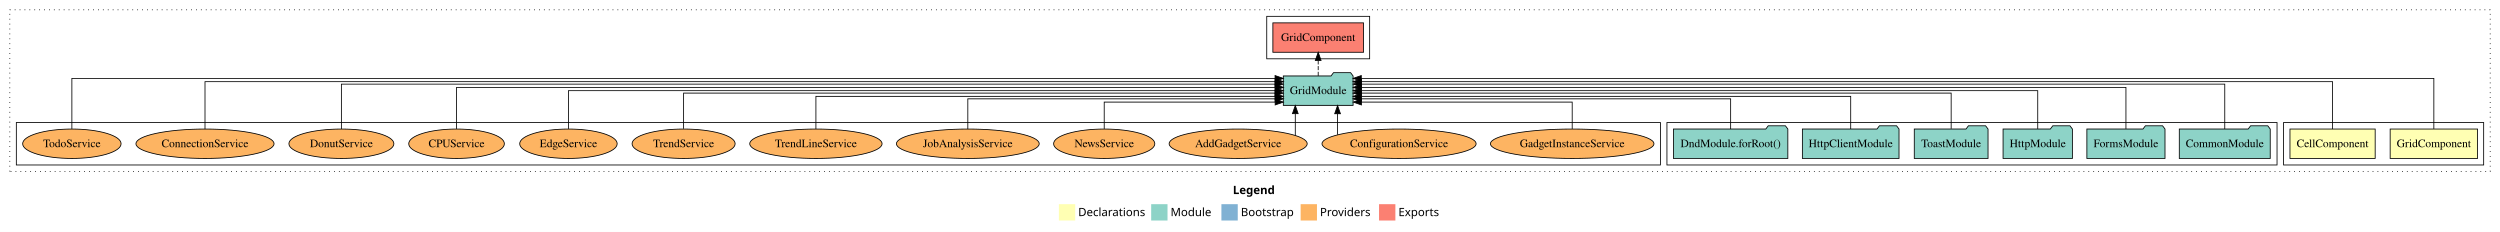
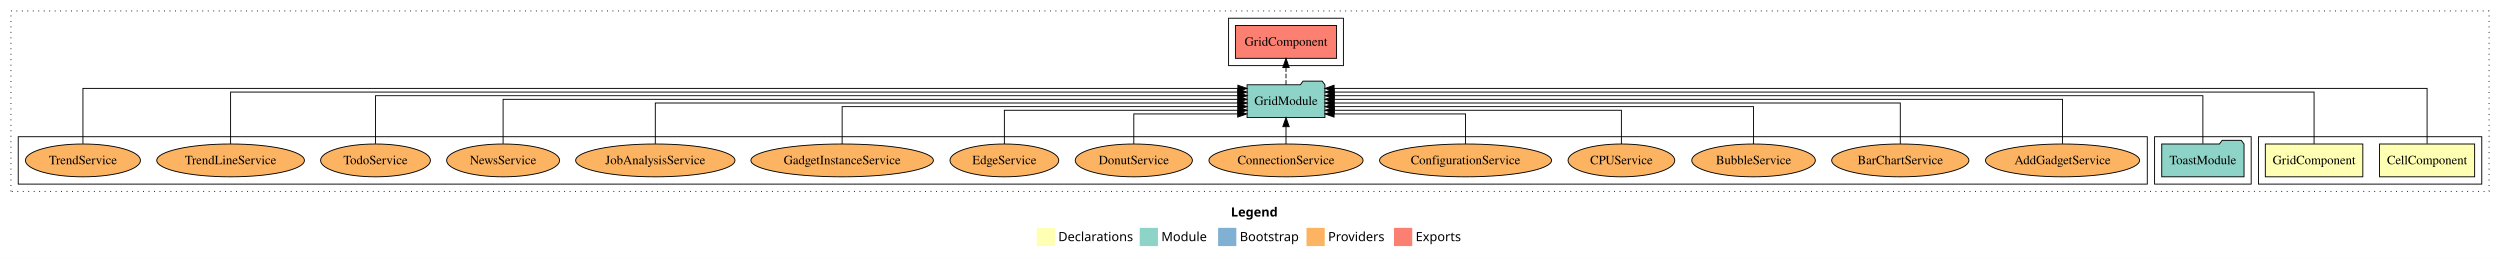
- <svg xmlns="http://www.w3.org/2000/svg" width="3061pt" height="284pt" viewBox="0.00 0.00 3061.00 284.00">
+ <svg xmlns="http://www.w3.org/2000/svg" width="2743pt" height="284pt" viewBox="0.00 0.00 2743.00 284.00">
  <g id="graph0" class="graph" transform="scale(1 1) rotate(0) translate(4 280)">
-     <polygon fill="#ffffff" stroke="transparent" points="-4,4 -4,-280 3057,-280 3057,4 -4,4" />
-     <text text-anchor="start" x="1505.509" y="-42.4" font-family="sans-serif" font-weight="bold" font-size="14.00" fill="#000000">Legend</text>
-     <polygon fill="#ffffb3" stroke="transparent" points="1292.5,-10 1292.5,-30 1312.5,-30 1312.5,-10 1292.5,-10" />
-     <text text-anchor="start" x="1316.129" y="-15.4" font-family="sans-serif" font-size="14.00" fill="#000000">  Declarations</text>
-     <polygon fill="#8dd3c7" stroke="transparent" points="1405.5,-10 1405.5,-30 1425.5,-30 1425.5,-10 1405.5,-10" />
-     <text text-anchor="start" x="1429.225" y="-15.4" font-family="sans-serif" font-size="14.00" fill="#000000">  Module</text>
-     <polygon fill="#80b1d3" stroke="transparent" points="1491.5,-10 1491.5,-30 1511.5,-30 1511.5,-10 1491.5,-10" />
-     <text text-anchor="start" x="1515.281" y="-15.4" font-family="sans-serif" font-size="14.00" fill="#000000">  Bootstrap</text>
-     <polygon fill="#fdb462" stroke="transparent" points="1588.5,-10 1588.5,-30 1608.5,-30 1608.5,-10 1588.5,-10" />
-     <text text-anchor="start" x="1612.173" y="-15.4" font-family="sans-serif" font-size="14.00" fill="#000000">  Providers</text>
-     <polygon fill="#fb8072" stroke="transparent" points="1684.5,-10 1684.5,-30 1704.5,-30 1704.5,-10 1684.5,-10" />
-     <text text-anchor="start" x="1708.226" y="-15.4" font-family="sans-serif" font-size="14.00" fill="#000000">  Exports</text>
+     <polygon fill="#ffffff" stroke="transparent" points="-4,4 -4,-280 2739,-280 2739,4 -4,4" />
+     <text text-anchor="start" x="1346.509" y="-42.4" font-family="sans-serif" font-weight="bold" font-size="14.00" fill="#000000">Legend</text>
+     <polygon fill="#ffffb3" stroke="transparent" points="1133.5,-10 1133.5,-30 1153.5,-30 1153.5,-10 1133.5,-10" />
+     <text text-anchor="start" x="1157.129" y="-15.4" font-family="sans-serif" font-size="14.00" fill="#000000">  Declarations</text>
+     <polygon fill="#8dd3c7" stroke="transparent" points="1246.5,-10 1246.5,-30 1266.5,-30 1266.5,-10 1246.5,-10" />
+     <text text-anchor="start" x="1270.225" y="-15.4" font-family="sans-serif" font-size="14.00" fill="#000000">  Module</text>
+     <polygon fill="#80b1d3" stroke="transparent" points="1332.5,-10 1332.5,-30 1352.5,-30 1352.5,-10 1332.5,-10" />
+     <text text-anchor="start" x="1356.281" y="-15.4" font-family="sans-serif" font-size="14.00" fill="#000000">  Bootstrap</text>
+     <polygon fill="#fdb462" stroke="transparent" points="1429.5,-10 1429.5,-30 1449.5,-30 1449.5,-10 1429.5,-10" />
+     <text text-anchor="start" x="1453.173" y="-15.4" font-family="sans-serif" font-size="14.00" fill="#000000">  Providers</text>
+     <polygon fill="#fb8072" stroke="transparent" points="1525.5,-10 1525.5,-30 1545.5,-30 1545.5,-10 1525.5,-10" />
+     <text text-anchor="start" x="1549.226" y="-15.4" font-family="sans-serif" font-size="14.00" fill="#000000">  Exports</text>
    <g id="clust1" class="cluster">
-       <polygon fill="none" stroke="#000000" stroke-dasharray="1,5" points="8,-70 8,-268 3045,-268 3045,-70 8,-70" />
+       <polygon fill="none" stroke="#000000" stroke-dasharray="1,5" points="8,-70 8,-268 2727,-268 2727,-70 8,-70" />
    </g>
    <g id="clust2" class="cluster">
-       <polygon fill="none" stroke="#000000" points="2792,-78 2792,-130 3037,-130 3037,-78 2792,-78" />
+       <polygon fill="none" stroke="#000000" points="2474,-78 2474,-130 2719,-130 2719,-78 2474,-78" />
    </g>
    <g id="clust5" class="cluster">
-       <polygon fill="none" stroke="#000000" points="2037,-78 2037,-130 2784,-130 2784,-78 2037,-78" />
+       <polygon fill="none" stroke="#000000" points="2360,-78 2360,-130 2466,-130 2466,-78 2360,-78" />
    </g>
    <g id="clust6" class="cluster">
-       <polygon fill="none" stroke="#000000" points="1547,-208 1547,-260 1673,-260 1673,-208 1547,-208" />
+       <polygon fill="none" stroke="#000000" points="1344,-208 1344,-260 1470,-260 1470,-208 1344,-208" />
    </g>
    <g id="clust8" class="cluster">
-       <polygon fill="none" stroke="#000000" points="16,-78 16,-130 2029,-130 2029,-78 16,-78" />
+       <polygon fill="none" stroke="#000000" points="16,-78 16,-130 2352,-130 2352,-78 16,-78" />
    </g>
    <g id="node1" class="node">
-       <polygon fill="#ffffb3" stroke="#000000" points="3029.49,-122 2922.51,-122 2922.51,-86 3029.49,-86 3029.49,-122" />
-       <text text-anchor="middle" x="2976" y="-99.8" font-family="Times,serif" font-size="14.00" fill="#000000">GridComponent</text>
+       <polygon fill="#ffffb3" stroke="#000000" points="2711.165,-122 2606.835,-122 2606.835,-86 2711.165,-86 2711.165,-122" />
+       <text text-anchor="middle" x="2659" y="-99.8" font-family="Times,serif" font-size="14.00" fill="#000000">CellComponent</text>
    </g>
    <g id="node3" class="node">
-       <polygon fill="#8dd3c7" stroke="#000000" points="1652.708,-187 1649.708,-191 1628.708,-191 1625.708,-187 1567.292,-187 1567.292,-151 1652.708,-151 1652.708,-187" />
-       <text text-anchor="middle" x="1610" y="-164.8" font-family="Times,serif" font-size="14.00" fill="#000000">GridModule</text>
+       <polygon fill="#8dd3c7" stroke="#000000" points="1449.708,-187 1446.708,-191 1425.708,-191 1422.708,-187 1364.292,-187 1364.292,-151 1449.708,-151 1449.708,-187" />
+       <text text-anchor="middle" x="1407" y="-164.8" font-family="Times,serif" font-size="14.00" fill="#000000">GridModule</text>
    </g>
    <g id="edge1" class="edge">
-       <path fill="none" stroke="#000000" d="M2976,-122.153C2976,-145.757 2976,-184 2976,-184 2976,-184 1662.758,-184 1662.758,-184" />
-       <polygon fill="#000000" stroke="#000000" points="1662.758,-180.5 1652.758,-184 1662.758,-187.5 1662.758,-180.5" />
+       <path fill="none" stroke="#000000" d="M2659,-122.323C2659,-145.66 2659,-183 2659,-183 2659,-183 1459.735,-183 1459.735,-183" />
+       <polygon fill="#000000" stroke="#000000" points="1459.735,-179.5 1449.735,-183 1459.734,-186.5 1459.735,-179.5" />
    </g>
    <g id="node2" class="node">
-       <polygon fill="#ffffb3" stroke="#000000" points="2904.165,-122 2799.835,-122 2799.835,-86 2904.165,-86 2904.165,-122" />
-       <text text-anchor="middle" x="2852" y="-99.8" font-family="Times,serif" font-size="14.00" fill="#000000">CellComponent</text>
+       <polygon fill="#ffffb3" stroke="#000000" points="2588.49,-122 2481.51,-122 2481.51,-86 2588.49,-86 2588.49,-122" />
+       <text text-anchor="middle" x="2535" y="-99.8" font-family="Times,serif" font-size="14.00" fill="#000000">GridComponent</text>
    </g>
    <g id="edge2" class="edge">
-       <path fill="none" stroke="#000000" d="M2852,-122.011C2852,-144.485 2852,-180 2852,-180 2852,-180 1662.753,-180 1662.753,-180" />
-       <polygon fill="#000000" stroke="#000000" points="1662.753,-176.5 1652.753,-180 1662.752,-183.5 1662.753,-176.5" />
+       <path fill="none" stroke="#000000" d="M2535,-122.155C2535,-144.352 2535,-179 2535,-179 2535,-179 1459.841,-179 1459.841,-179" />
+       <polygon fill="#000000" stroke="#000000" points="1459.842,-175.5 1449.841,-179 1459.841,-182.5 1459.842,-175.5" />
+     </g>
+     <g id="node5" class="node">
+       <polygon fill="#fb8072" stroke="#000000" points="1462.491,-252 1351.509,-252 1351.509,-216 1462.491,-216 1462.491,-252" />
+       <text text-anchor="middle" x="1407" y="-229.8" font-family="Times,serif" font-size="14.00" fill="#000000">GridComponent </text>
+     </g>
+     <g id="edge4" class="edge">
+       <path fill="none" stroke="#000000" stroke-dasharray="5,2" d="M1407,-187.106C1407,-187.106 1407,-205.991 1407,-205.991" />
+       <polygon fill="#000000" stroke="#000000" points="1403.5,-205.991 1407,-215.991 1410.5,-205.991 1403.5,-205.991" />
+     </g>
+     <g id="node4" class="node">
+       <polygon fill="#8dd3c7" stroke="#000000" points="2458.153,-122 2455.153,-126 2434.153,-126 2431.153,-122 2367.847,-122 2367.847,-86 2458.153,-86 2458.153,-122" />
+       <text text-anchor="middle" x="2413" y="-99.8" font-family="Times,serif" font-size="14.00" fill="#000000">ToastModule</text>
+     </g>
+     <g id="edge3" class="edge">
+       <path fill="none" stroke="#000000" d="M2413,-122.284C2413,-143.321 2413,-175 2413,-175 2413,-175 1459.905,-175 1459.905,-175" />
+       <polygon fill="#000000" stroke="#000000" points="1459.905,-171.5 1449.905,-175 1459.905,-178.5 1459.905,-171.5" />
+     </g>
+     <g id="node6" class="node">
+       <ellipse fill="#fdb462" stroke="#000000" cx="2259" cy="-104" rx="84.511" ry="18" />
+       <text text-anchor="middle" x="2259" y="-99.8" font-family="Times,serif" font-size="14.00" fill="#000000">AddGadgetService</text>
+     </g>
+     <g id="edge5" class="edge">
+       <path fill="none" stroke="#000000" d="M2259,-122.308C2259,-142.145 2259,-171 2259,-171 2259,-171 1459.835,-171 1459.835,-171" />
+       <polygon fill="#000000" stroke="#000000" points="1459.835,-167.5 1449.835,-171 1459.835,-174.5 1459.835,-167.5" />
+     </g>
+     <g id="node7" class="node">
+       <ellipse fill="#fdb462" stroke="#000000" cx="2081" cy="-104" rx="75.275" ry="18" />
+       <text text-anchor="middle" x="2081" y="-99.8" font-family="Times,serif" font-size="14.00" fill="#000000">BarChartService</text>
+     </g>
+     <g id="edge6" class="edge">
+       <path fill="none" stroke="#000000" d="M2081,-122.222C2081,-140.828 2081,-167 2081,-167 2081,-167 1459.673,-167 1459.673,-167" />
+       <polygon fill="#000000" stroke="#000000" points="1459.673,-163.5 1449.673,-167 1459.673,-170.5 1459.673,-163.5" />
+     </g>
+     <g id="node8" class="node">
+       <ellipse fill="#fdb462" stroke="#000000" cx="1920" cy="-104" rx="67.776" ry="18" />
+       <text text-anchor="middle" x="1920" y="-99.8" font-family="Times,serif" font-size="14.00" fill="#000000">BubbleService</text>
+     </g>
+     <g id="edge7" class="edge">
+       <path fill="none" stroke="#000000" d="M1920,-122.022C1920,-139.373 1920,-163 1920,-163 1920,-163 1459.856,-163 1459.856,-163" />
+       <polygon fill="#000000" stroke="#000000" points="1459.856,-159.5 1449.856,-163 1459.856,-166.5 1459.856,-159.5" />
+     </g>
+     <g id="node9" class="node">
+       <ellipse fill="#fdb462" stroke="#000000" cx="1775" cy="-104" rx="58.544" ry="18" />
+       <text text-anchor="middle" x="1775" y="-99.8" font-family="Times,serif" font-size="14.00" fill="#000000">CPUService</text>
+     </g>
+     <g id="edge8" class="edge">
+       <path fill="none" stroke="#000000" d="M1775,-122.009C1775,-138.049 1775,-159 1775,-159 1775,-159 1459.935,-159 1459.935,-159" />
+       <polygon fill="#000000" stroke="#000000" points="1459.935,-155.5 1449.935,-159 1459.935,-162.5 1459.935,-155.5" />
    </g>
    <g id="node10" class="node">
-       <polygon fill="#fb8072" stroke="#000000" points="1665.491,-252 1554.509,-252 1554.509,-216 1665.491,-216 1665.491,-252" />
-       <text text-anchor="middle" x="1610" y="-229.8" font-family="Times,serif" font-size="14.00" fill="#000000">GridComponent </text>
+       <ellipse fill="#fdb462" stroke="#000000" cx="1604" cy="-104" rx="94.341" ry="18" />
+       <text text-anchor="middle" x="1604" y="-99.8" font-family="Times,serif" font-size="14.00" fill="#000000">ConfigurationService</text>
    </g>
    <g id="edge9" class="edge">
-       <path fill="none" stroke="#000000" stroke-dasharray="5,2" d="M1610,-187.106C1610,-187.106 1610,-205.991 1610,-205.991" />
-       <polygon fill="#000000" stroke="#000000" points="1606.5,-205.991 1610,-215.991 1613.5,-205.991 1606.5,-205.991" />
-     </g>
-     <g id="node4" class="node">
-       <polygon fill="#8dd3c7" stroke="#000000" points="2775.668,-122 2772.668,-126 2751.668,-126 2748.668,-122 2664.332,-122 2664.332,-86 2775.668,-86 2775.668,-122" />
-       <text text-anchor="middle" x="2720" y="-99.8" font-family="Times,serif" font-size="14.00" fill="#000000">CommonModule</text>
-     </g>
-     <g id="edge3" class="edge">
-       <path fill="none" stroke="#000000" d="M2720,-122.045C2720,-143.662 2720,-177 2720,-177 2720,-177 1662.833,-177 1662.833,-177" />
-       <polygon fill="#000000" stroke="#000000" points="1662.833,-173.5 1652.833,-177 1662.833,-180.5 1662.833,-173.5" />
-     </g>
-     <g id="node5" class="node">
-       <polygon fill="#8dd3c7" stroke="#000000" points="2646.829,-122 2643.829,-126 2622.829,-126 2619.829,-122 2551.171,-122 2551.171,-86 2646.829,-86 2646.829,-122" />
-       <text text-anchor="middle" x="2599" y="-99.8" font-family="Times,serif" font-size="14.00" fill="#000000">FormsModule</text>
-     </g>
-     <g id="edge4" class="edge">
-       <path fill="none" stroke="#000000" d="M2599,-122.129C2599,-142.572 2599,-173 2599,-173 2599,-173 1662.813,-173 1662.813,-173" />
-       <polygon fill="#000000" stroke="#000000" points="1662.814,-169.5 1652.813,-173 1662.813,-176.5 1662.814,-169.5" />
-     </g>
-     <g id="node6" class="node">
-       <polygon fill="#8dd3c7" stroke="#000000" points="2533.439,-122 2530.439,-126 2509.439,-126 2506.439,-122 2448.561,-122 2448.561,-86 2533.439,-86 2533.439,-122" />
-       <text text-anchor="middle" x="2491" y="-99.8" font-family="Times,serif" font-size="14.00" fill="#000000">HttpModule</text>
-     </g>
-     <g id="edge5" class="edge">
-       <path fill="none" stroke="#000000" d="M2491,-122.106C2491,-141.339 2491,-169 2491,-169 2491,-169 1662.79,-169 1662.79,-169" />
-       <polygon fill="#000000" stroke="#000000" points="1662.79,-165.5 1652.79,-169 1662.79,-172.5 1662.79,-165.5" />
-     </g>
-     <g id="node7" class="node">
-       <polygon fill="#8dd3c7" stroke="#000000" points="2430.153,-122 2427.153,-126 2406.153,-126 2403.153,-122 2339.847,-122 2339.847,-86 2430.153,-86 2430.153,-122" />
-       <text text-anchor="middle" x="2385" y="-99.8" font-family="Times,serif" font-size="14.00" fill="#000000">ToastModule</text>
-     </g>
-     <g id="edge6" class="edge">
-       <path fill="none" stroke="#000000" d="M2385,-122.267C2385,-140.555 2385,-166 2385,-166 2385,-166 1662.771,-166 1662.771,-166" />
-       <polygon fill="#000000" stroke="#000000" points="1662.771,-162.5 1652.771,-166 1662.771,-169.5 1662.771,-162.5" />
-     </g>
-     <g id="node8" class="node">
-       <polygon fill="#8dd3c7" stroke="#000000" points="2321.161,-122 2318.161,-126 2297.161,-126 2294.161,-122 2202.839,-122 2202.839,-86 2321.161,-86 2321.161,-122" />
-       <text text-anchor="middle" x="2262" y="-99.8" font-family="Times,serif" font-size="14.00" fill="#000000">HttpClientModule</text>
-     </g>
-     <g id="edge7" class="edge">
-       <path fill="none" stroke="#000000" d="M2262,-122.034C2262,-139.06 2262,-162 2262,-162 2262,-162 1662.78,-162 1662.78,-162" />
-       <polygon fill="#000000" stroke="#000000" points="1662.78,-158.5 1652.78,-162 1662.78,-165.5 1662.78,-158.5" />
-     </g>
-     <g id="node9" class="node">
-       <polygon fill="#8dd3c7" stroke="#000000" points="2185.026,-122 2182.026,-126 2161.026,-126 2158.026,-122 2044.974,-122 2044.974,-86 2185.026,-86 2185.026,-122" />
-       <text text-anchor="middle" x="2115" y="-99.8" font-family="Times,serif" font-size="14.00" fill="#000000">DndModule.forRoot()</text>
-     </g>
-     <g id="edge8" class="edge">
-       <path fill="none" stroke="#000000" d="M2115,-122.009C2115,-138.049 2115,-159 2115,-159 2115,-159 1662.621,-159 1662.621,-159" />
-       <polygon fill="#000000" stroke="#000000" points="1662.621,-155.5 1652.621,-159 1662.621,-162.5 1662.621,-155.5" />
+       <path fill="none" stroke="#000000" d="M1604,-122.124C1604,-136.783 1604,-155 1604,-155 1604,-155 1459.746,-155 1459.746,-155" />
+       <polygon fill="#000000" stroke="#000000" points="1459.746,-151.5 1449.746,-155 1459.746,-158.5 1459.746,-151.5" />
    </g>
    <g id="node11" class="node">
-       <ellipse fill="#fdb462" stroke="#000000" cx="1921" cy="-104" rx="100.097" ry="18" />
-       <text text-anchor="middle" x="1921" y="-99.8" font-family="Times,serif" font-size="14.00" fill="#000000">GadgetInstanceService</text>
+       <ellipse fill="#fdb462" stroke="#000000" cx="1407" cy="-104" rx="84.531" ry="18" />
+       <text text-anchor="middle" x="1407" y="-99.8" font-family="Times,serif" font-size="14.00" fill="#000000">ConnectionService</text>
    </g>
    <g id="edge10" class="edge">
-       <path fill="none" stroke="#000000" d="M1921,-122.124C1921,-136.783 1921,-155 1921,-155 1921,-155 1662.917,-155 1662.917,-155" />
-       <polygon fill="#000000" stroke="#000000" points="1662.917,-151.5 1652.917,-155 1662.917,-158.5 1662.917,-151.5" />
+       <path fill="none" stroke="#000000" d="M1407,-122.106C1407,-122.106 1407,-140.991 1407,-140.991" />
+       <polygon fill="#000000" stroke="#000000" points="1403.5,-140.991 1407,-150.991 1410.5,-140.991 1403.5,-140.991" />
    </g>
    <g id="node12" class="node">
-       <ellipse fill="#fdb462" stroke="#000000" cx="1709" cy="-104" rx="94.341" ry="18" />
-       <text text-anchor="middle" x="1709" y="-99.8" font-family="Times,serif" font-size="14.00" fill="#000000">ConfigurationService</text>
+       <ellipse fill="#fdb462" stroke="#000000" cx="1240" cy="-104" rx="64.265" ry="18" />
+       <text text-anchor="middle" x="1240" y="-99.8" font-family="Times,serif" font-size="14.00" fill="#000000">DonutService</text>
    </g>
    <g id="edge11" class="edge">
-       <path fill="none" stroke="#000000" d="M1633.717,-115.026C1633.717,-115.026 1633.717,-140.779 1633.717,-140.779" />
-       <polygon fill="#000000" stroke="#000000" points="1630.217,-140.779 1633.717,-150.779 1637.217,-140.779 1630.217,-140.779" />
+       <path fill="none" stroke="#000000" d="M1240,-122.124C1240,-136.783 1240,-155 1240,-155 1240,-155 1353.993,-155 1353.993,-155" />
+       <polygon fill="#000000" stroke="#000000" points="1353.993,-158.5 1363.993,-155 1353.993,-151.5 1353.993,-158.5" />
    </g>
    <g id="node13" class="node">
-       <ellipse fill="#fdb462" stroke="#000000" cx="1512" cy="-104" rx="84.511" ry="18" />
-       <text text-anchor="middle" x="1512" y="-99.8" font-family="Times,serif" font-size="14.00" fill="#000000">AddGadgetService</text>
+       <ellipse fill="#fdb462" stroke="#000000" cx="1098" cy="-104" rx="59.67" ry="18" />
+       <text text-anchor="middle" x="1098" y="-99.8" font-family="Times,serif" font-size="14.00" fill="#000000">EdgeService</text>
    </g>
    <g id="edge12" class="edge">
-       <path fill="none" stroke="#000000" d="M1581.951,-114.156C1581.951,-114.156 1581.951,-140.807 1581.951,-140.807" />
-       <polygon fill="#000000" stroke="#000000" points="1578.451,-140.807 1581.951,-150.807 1585.451,-140.808 1578.451,-140.807" />
+       <path fill="none" stroke="#000000" d="M1098,-122.009C1098,-138.049 1098,-159 1098,-159 1098,-159 1354.359,-159 1354.359,-159" />
+       <polygon fill="#000000" stroke="#000000" points="1354.359,-162.5 1364.359,-159 1354.359,-155.5 1354.359,-162.5" />
    </g>
    <g id="node14" class="node">
-       <ellipse fill="#fdb462" stroke="#000000" cx="1348" cy="-104" rx="61.954" ry="18" />
-       <text text-anchor="middle" x="1348" y="-99.8" font-family="Times,serif" font-size="14.00" fill="#000000">NewsService</text>
+       <ellipse fill="#fdb462" stroke="#000000" cx="920" cy="-104" rx="100.097" ry="18" />
+       <text text-anchor="middle" x="920" y="-99.8" font-family="Times,serif" font-size="14.00" fill="#000000">GadgetInstanceService</text>
    </g>
    <g id="edge13" class="edge">
-       <path fill="none" stroke="#000000" d="M1348,-122.124C1348,-136.783 1348,-155 1348,-155 1348,-155 1557.322,-155 1557.322,-155" />
-       <polygon fill="#000000" stroke="#000000" points="1557.322,-158.5 1567.322,-155 1557.322,-151.5 1557.322,-158.5" />
+       <path fill="none" stroke="#000000" d="M920,-122.022C920,-139.373 920,-163 920,-163 920,-163 1354.209,-163 1354.209,-163" />
+       <polygon fill="#000000" stroke="#000000" points="1354.209,-166.5 1364.209,-163 1354.209,-159.5 1354.209,-166.5" />
    </g>
    <g id="node15" class="node">
-       <ellipse fill="#fdb462" stroke="#000000" cx="1181" cy="-104" rx="87.396" ry="18" />
-       <text text-anchor="middle" x="1181" y="-99.8" font-family="Times,serif" font-size="14.00" fill="#000000">JobAnalysisService</text>
+       <ellipse fill="#fdb462" stroke="#000000" cx="715" cy="-104" rx="87.396" ry="18" />
+       <text text-anchor="middle" x="715" y="-99.8" font-family="Times,serif" font-size="14.00" fill="#000000">JobAnalysisService</text>
    </g>
    <g id="edge14" class="edge">
-       <path fill="none" stroke="#000000" d="M1181,-122.009C1181,-138.049 1181,-159 1181,-159 1181,-159 1557.297,-159 1557.297,-159" />
-       <polygon fill="#000000" stroke="#000000" points="1557.297,-162.5 1567.297,-159 1557.297,-155.5 1557.297,-162.5" />
+       <path fill="none" stroke="#000000" d="M715,-122.222C715,-140.828 715,-167 715,-167 715,-167 1354.235,-167 1354.235,-167" />
+       <polygon fill="#000000" stroke="#000000" points="1354.235,-170.5 1364.235,-167 1354.235,-163.5 1354.235,-170.5" />
    </g>
    <g id="node16" class="node">
-       <ellipse fill="#fdb462" stroke="#000000" cx="995" cy="-104" rx="80.997" ry="18" />
-       <text text-anchor="middle" x="995" y="-99.8" font-family="Times,serif" font-size="14.00" fill="#000000">TrendLineService</text>
+       <ellipse fill="#fdb462" stroke="#000000" cx="548" cy="-104" rx="61.954" ry="18" />
+       <text text-anchor="middle" x="548" y="-99.8" font-family="Times,serif" font-size="14.00" fill="#000000">NewsService</text>
    </g>
    <g id="edge15" class="edge">
-       <path fill="none" stroke="#000000" d="M995,-122.034C995,-139.06 995,-162 995,-162 995,-162 1557.243,-162 1557.243,-162" />
-       <polygon fill="#000000" stroke="#000000" points="1557.243,-165.5 1567.243,-162 1557.243,-158.5 1557.243,-165.5" />
+       <path fill="none" stroke="#000000" d="M548,-122.308C548,-142.145 548,-171 548,-171 548,-171 1354.108,-171 1354.108,-171" />
+       <polygon fill="#000000" stroke="#000000" points="1354.108,-174.5 1364.108,-171 1354.108,-167.5 1354.108,-174.5" />
    </g>
    <g id="node17" class="node">
-       <ellipse fill="#fdb462" stroke="#000000" cx="833" cy="-104" rx="63.1" ry="18" />
-       <text text-anchor="middle" x="833" y="-99.8" font-family="Times,serif" font-size="14.00" fill="#000000">TrendService</text>
+       <ellipse fill="#fdb462" stroke="#000000" cx="408" cy="-104" rx="60.254" ry="18" />
+       <text text-anchor="middle" x="408" y="-99.8" font-family="Times,serif" font-size="14.00" fill="#000000">TodoService</text>
    </g>
    <g id="edge16" class="edge">
-       <path fill="none" stroke="#000000" d="M833,-122.267C833,-140.555 833,-166 833,-166 833,-166 1557.118,-166 1557.118,-166" />
-       <polygon fill="#000000" stroke="#000000" points="1557.118,-169.5 1567.118,-166 1557.118,-162.5 1557.118,-169.5" />
+       <path fill="none" stroke="#000000" d="M408,-122.284C408,-143.321 408,-175 408,-175 408,-175 1354.394,-175 1354.394,-175" />
+       <polygon fill="#000000" stroke="#000000" points="1354.394,-178.5 1364.394,-175 1354.394,-171.5 1354.394,-178.5" />
    </g>
    <g id="node18" class="node">
-       <ellipse fill="#fdb462" stroke="#000000" cx="692" cy="-104" rx="59.67" ry="18" />
-       <text text-anchor="middle" x="692" y="-99.8" font-family="Times,serif" font-size="14.00" fill="#000000">EdgeService</text>
+       <ellipse fill="#fdb462" stroke="#000000" cx="249" cy="-104" rx="80.997" ry="18" />
+       <text text-anchor="middle" x="249" y="-99.8" font-family="Times,serif" font-size="14.00" fill="#000000">TrendLineService</text>
    </g>
    <g id="edge17" class="edge">
-       <path fill="none" stroke="#000000" d="M692,-122.106C692,-141.339 692,-169 692,-169 692,-169 1557.26,-169 1557.26,-169" />
-       <polygon fill="#000000" stroke="#000000" points="1557.26,-172.5 1567.26,-169 1557.26,-165.5 1557.26,-172.5" />
+       <path fill="none" stroke="#000000" d="M249,-122.155C249,-144.352 249,-179 249,-179 249,-179 1354.066,-179 1354.066,-179" />
+       <polygon fill="#000000" stroke="#000000" points="1354.066,-182.5 1364.066,-179 1354.066,-175.5 1354.066,-182.5" />
    </g>
    <g id="node19" class="node">
-       <ellipse fill="#fdb462" stroke="#000000" cx="555" cy="-104" rx="58.544" ry="18" />
-       <text text-anchor="middle" x="555" y="-99.8" font-family="Times,serif" font-size="14.00" fill="#000000">CPUService</text>
+       <ellipse fill="#fdb462" stroke="#000000" cx="87" cy="-104" rx="63.1" ry="18" />
+       <text text-anchor="middle" x="87" y="-99.8" font-family="Times,serif" font-size="14.00" fill="#000000">TrendService</text>
    </g>
    <g id="edge18" class="edge">
-       <path fill="none" stroke="#000000" d="M555,-122.129C555,-142.572 555,-173 555,-173 555,-173 1557.336,-173 1557.336,-173" />
-       <polygon fill="#000000" stroke="#000000" points="1557.336,-176.5 1567.336,-173 1557.336,-169.5 1557.336,-176.5" />
-     </g>
-     <g id="node20" class="node">
-       <ellipse fill="#fdb462" stroke="#000000" cx="414" cy="-104" rx="64.265" ry="18" />
-       <text text-anchor="middle" x="414" y="-99.8" font-family="Times,serif" font-size="14.00" fill="#000000">DonutService</text>
-     </g>
-     <g id="edge19" class="edge">
-       <path fill="none" stroke="#000000" d="M414,-122.045C414,-143.662 414,-177 414,-177 414,-177 1557.081,-177 1557.081,-177" />
-       <polygon fill="#000000" stroke="#000000" points="1557.081,-180.5 1567.081,-177 1557.081,-173.5 1557.081,-180.5" />
-     </g>
-     <g id="node21" class="node">
-       <ellipse fill="#fdb462" stroke="#000000" cx="247" cy="-104" rx="84.531" ry="18" />
-       <text text-anchor="middle" x="247" y="-99.8" font-family="Times,serif" font-size="14.00" fill="#000000">ConnectionService</text>
-     </g>
-     <g id="edge20" class="edge">
-       <path fill="none" stroke="#000000" d="M247,-122.011C247,-144.485 247,-180 247,-180 247,-180 1557.336,-180 1557.336,-180" />
-       <polygon fill="#000000" stroke="#000000" points="1557.336,-183.5 1567.336,-180 1557.336,-176.5 1557.336,-183.5" />
-     </g>
-     <g id="node22" class="node">
-       <ellipse fill="#fdb462" stroke="#000000" cx="84" cy="-104" rx="60.254" ry="18" />
-       <text text-anchor="middle" x="84" y="-99.8" font-family="Times,serif" font-size="14.00" fill="#000000">TodoService</text>
-     </g>
-     <g id="edge21" class="edge">
-       <path fill="none" stroke="#000000" d="M84,-122.153C84,-145.757 84,-184 84,-184 84,-184 1557.191,-184 1557.191,-184" />
-       <polygon fill="#000000" stroke="#000000" points="1557.191,-187.5 1567.191,-184 1557.191,-180.5 1557.191,-187.5" />
+       <path fill="none" stroke="#000000" d="M87,-122.323C87,-145.66 87,-183 87,-183 87,-183 1354.205,-183 1354.205,-183" />
+       <polygon fill="#000000" stroke="#000000" points="1354.205,-186.5 1364.205,-183 1354.205,-179.5 1354.205,-186.5" />
    </g>
  </g>
</svg>
